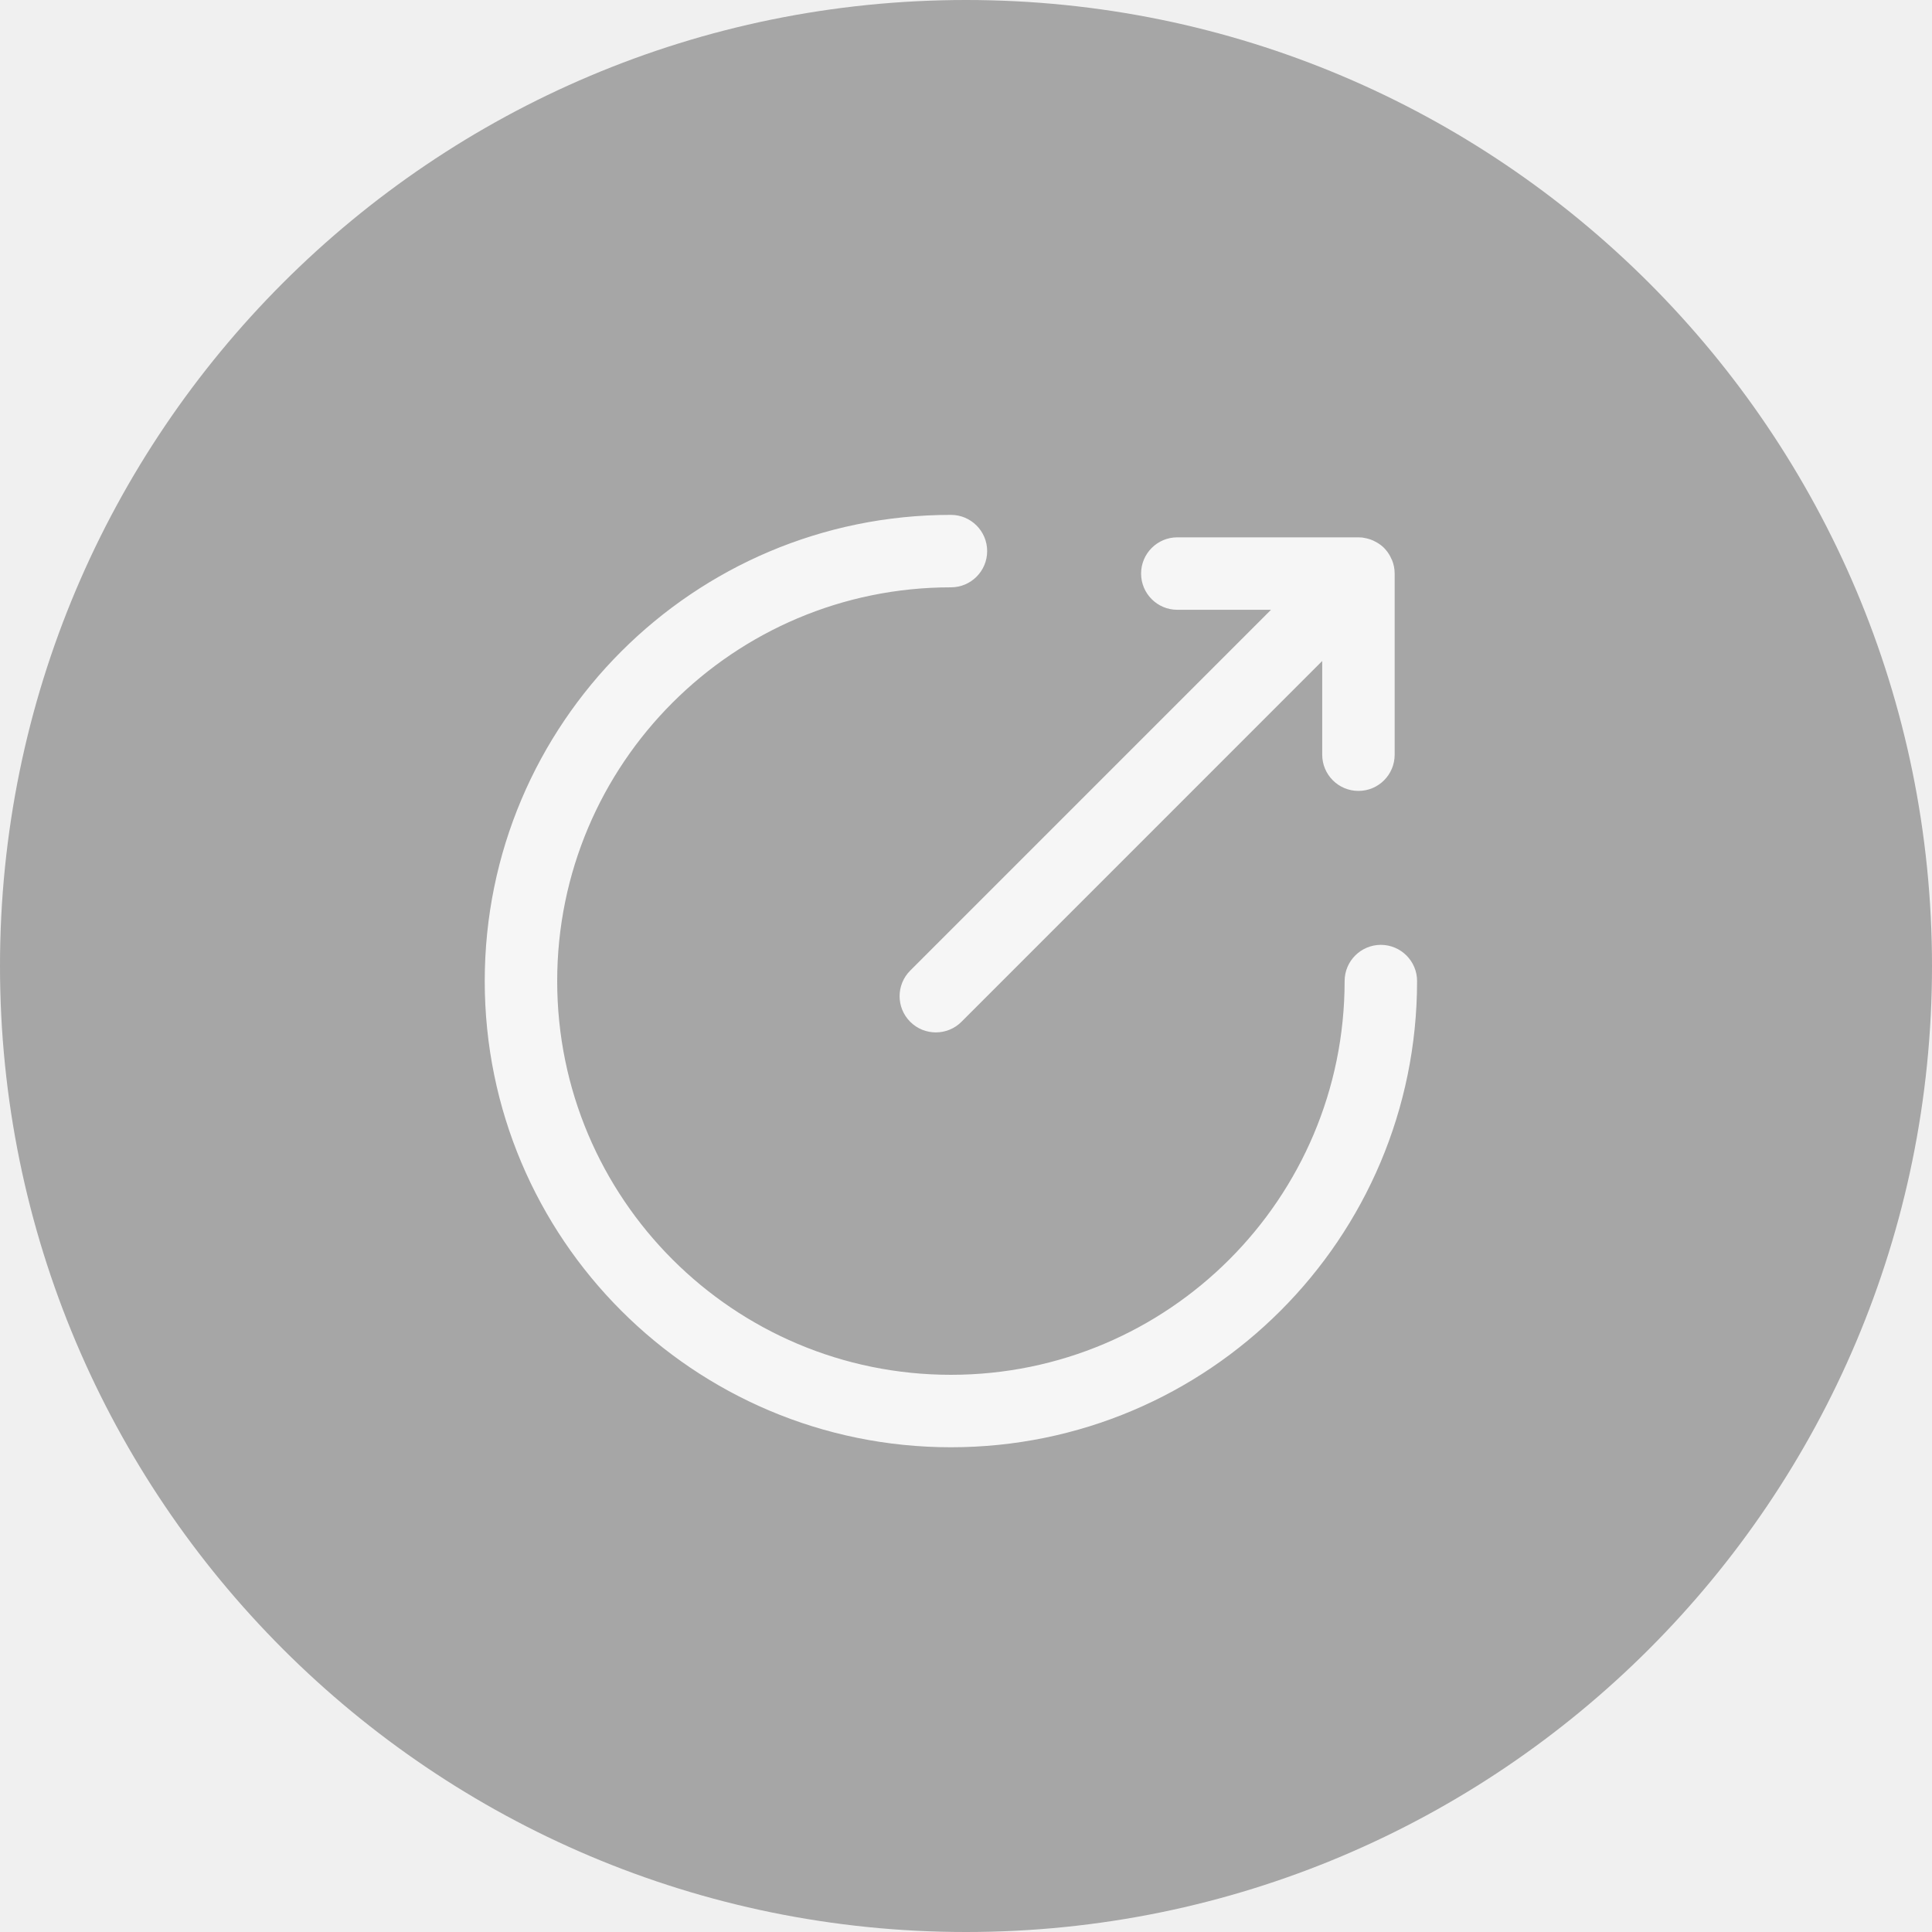
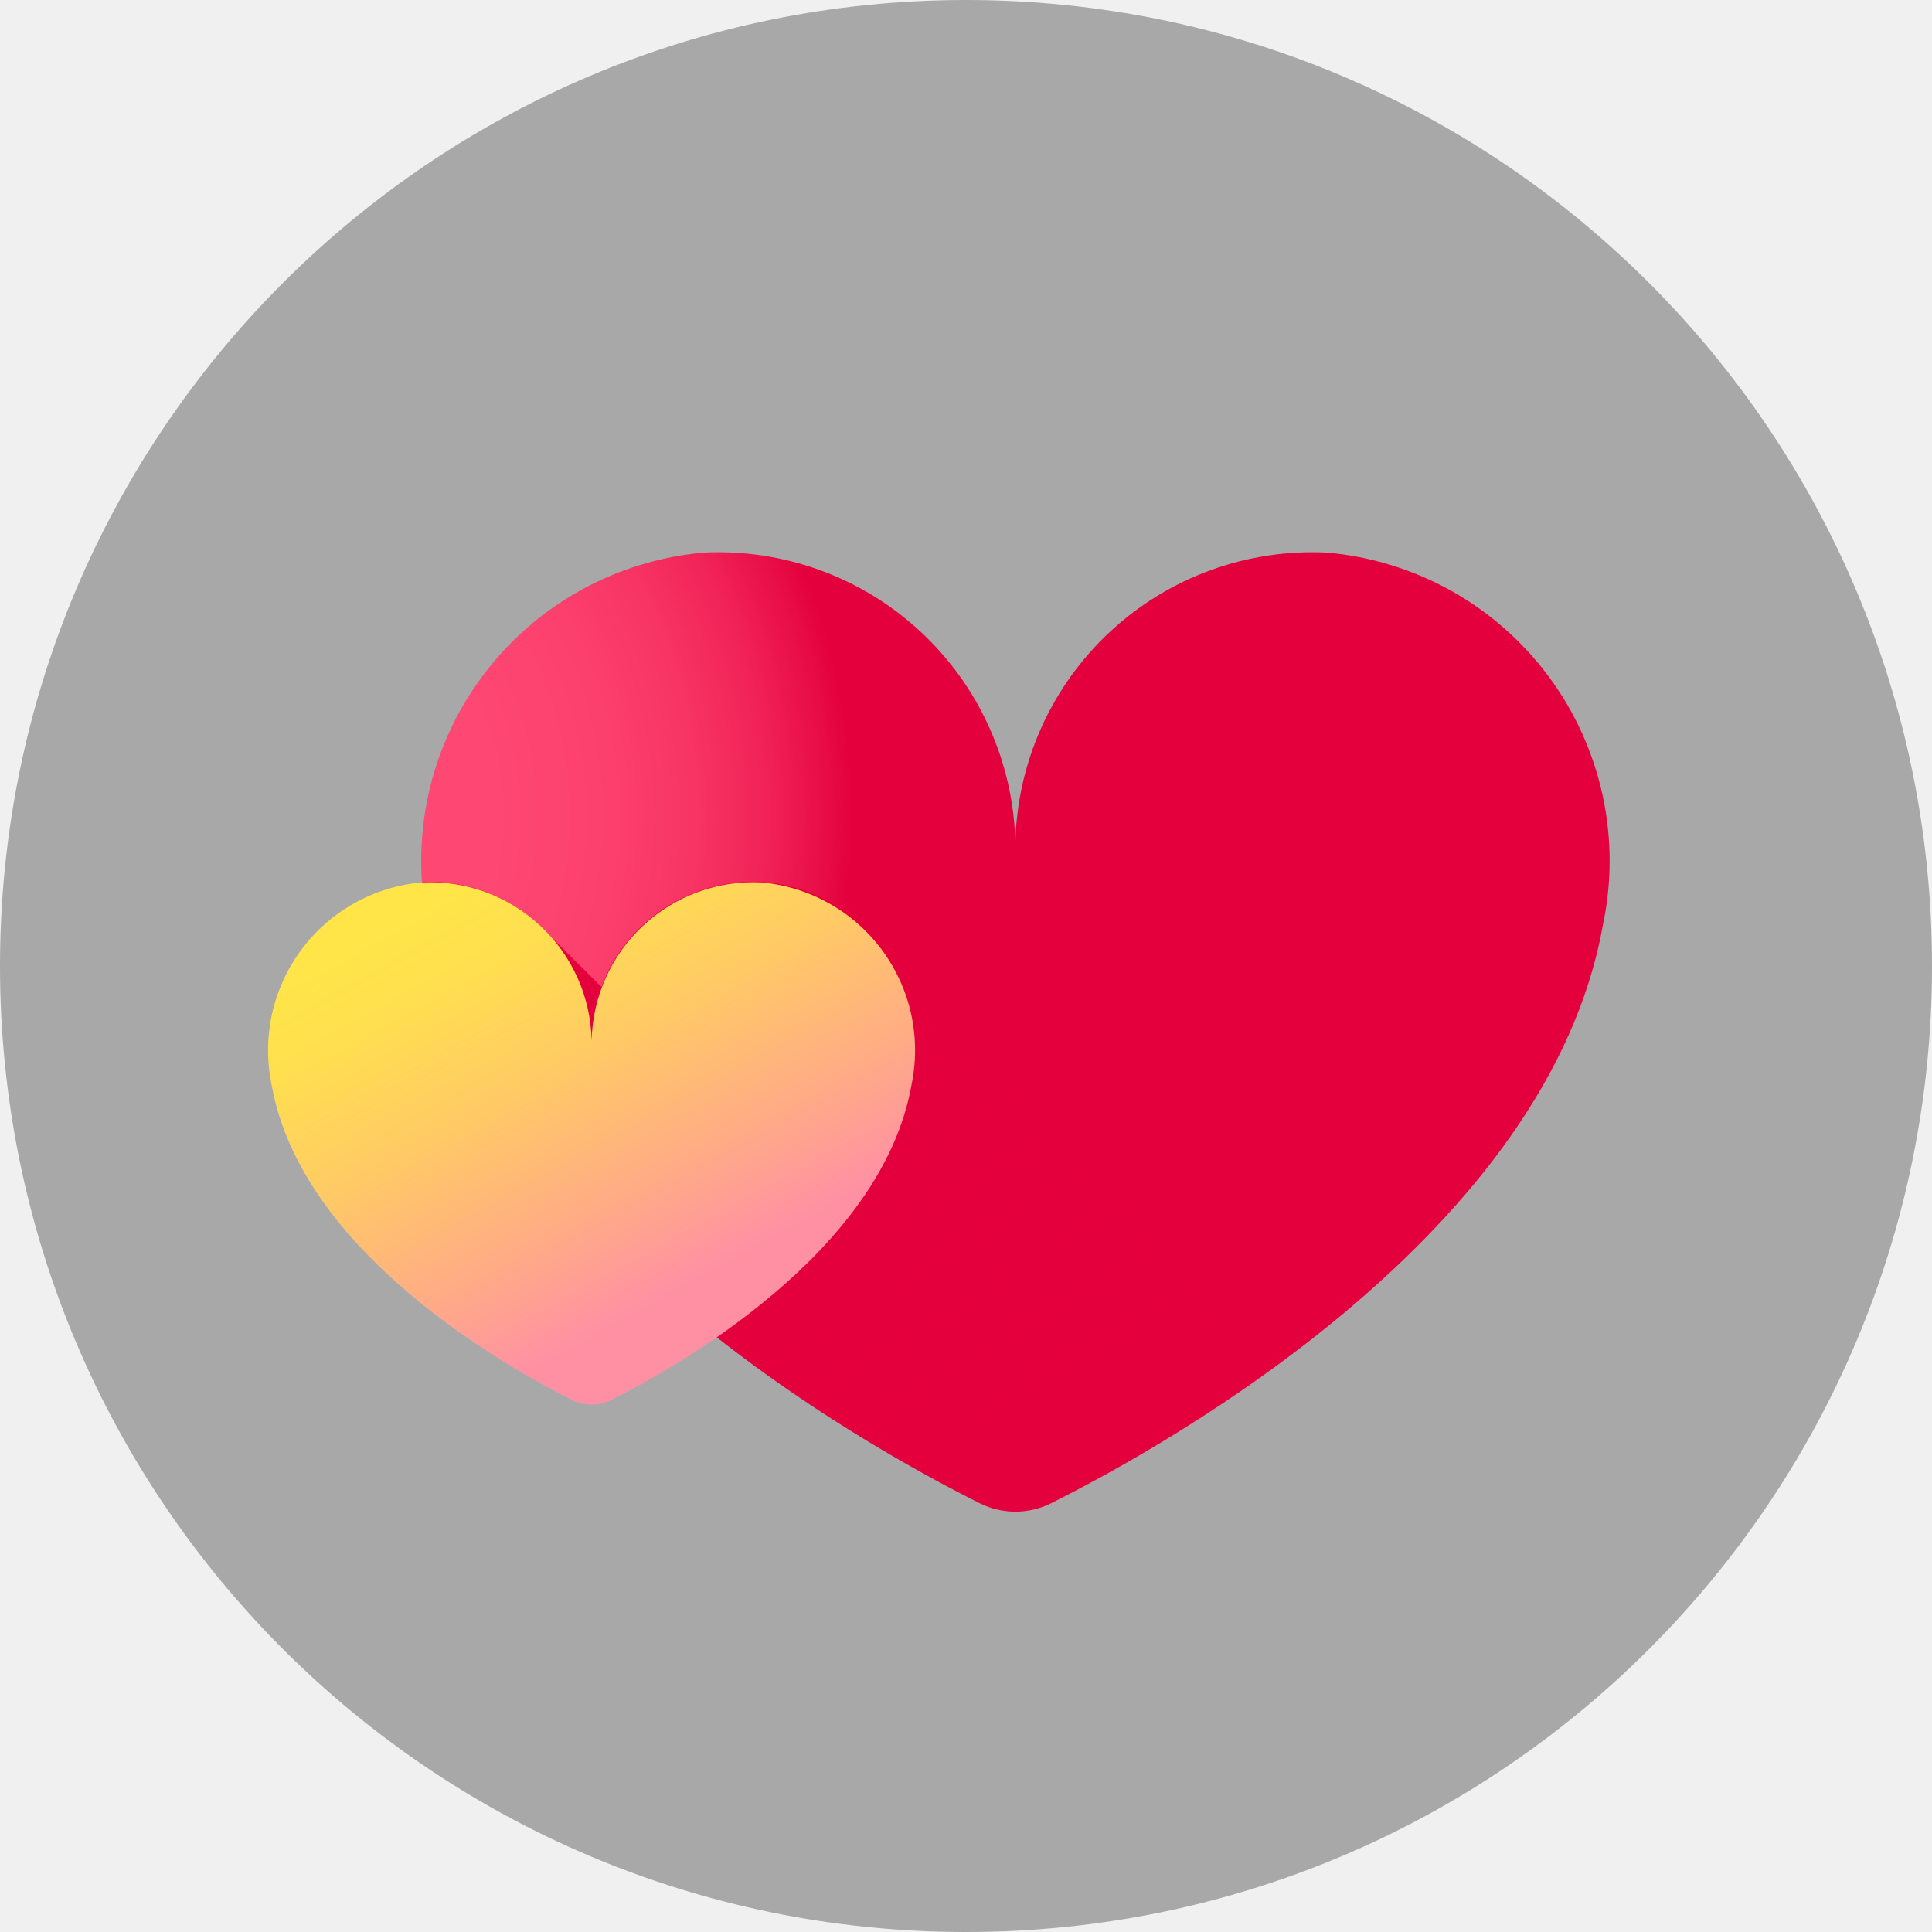
<svg xmlns="http://www.w3.org/2000/svg" width="40" height="40" viewBox="0 0 40 40" fill="none">
-   <rect width="40" height="40" rx="20" fill="black" fill-opacity="0.31" />
-   <path opacity="0.9" d="M19.688 10.66C20.102 10.66 20.438 10.996 20.438 11.41C20.438 11.824 20.102 12.16 19.688 12.16C15.186 12.16 11.536 15.81 11.536 20.312C11.536 24.815 15.186 28.464 19.688 28.464C24.19 28.464 27.839 24.814 27.839 20.312C27.839 19.898 28.175 19.563 28.589 19.562C29.003 19.563 29.339 19.898 29.339 20.312C29.339 25.643 25.018 29.964 19.688 29.964C14.357 29.964 10.036 25.643 10.036 20.312C10.036 14.982 14.357 10.66 19.688 10.66ZM28.203 11.129C28.214 11.13 28.225 11.133 28.236 11.135C28.258 11.138 28.28 11.143 28.302 11.148C28.326 11.154 28.35 11.161 28.373 11.169C28.393 11.176 28.413 11.184 28.433 11.193C28.459 11.205 28.485 11.219 28.509 11.233C28.528 11.245 28.547 11.255 28.565 11.269C28.573 11.274 28.581 11.28 28.589 11.286C28.612 11.304 28.635 11.324 28.656 11.345C28.663 11.352 28.669 11.359 28.675 11.366C28.678 11.369 28.681 11.373 28.684 11.376C28.711 11.406 28.734 11.437 28.755 11.47C28.774 11.499 28.789 11.53 28.803 11.562C28.808 11.573 28.815 11.583 28.82 11.595C28.855 11.681 28.875 11.776 28.875 11.875V15.625C28.875 16.039 28.54 16.375 28.125 16.375C27.711 16.375 27.375 16.039 27.375 15.625V13.685L19.906 21.155C19.613 21.448 19.138 21.448 18.845 21.155C18.552 20.862 18.552 20.388 18.845 20.095L26.315 12.625H24.375C23.961 12.625 23.625 12.289 23.625 11.875C23.625 11.461 23.961 11.125 24.375 11.125H28.125L28.203 11.129Z" fill="white" />
+   <path d="M20 40C31.046 40 40 31.046 40 20C40 8.954 31.046 0 20 0C8.954 0 0 8.954 0 20C0 31.046 8.954 40 20 40Z" fill="black" fill-opacity="0.3" />
+   <path d="M27.478 11.441C26.657 11.4 25.835 11.524 25.063 11.806C24.291 12.087 23.583 12.521 22.981 13.081C22.379 13.641 21.895 14.316 21.559 15.066C21.222 15.816 21.04 16.626 21.022 17.448C21.022 17.456 21.022 17.456 21.022 17.448C21.003 16.626 20.821 15.816 20.484 15.066C20.148 14.316 19.664 13.641 19.062 13.081C18.461 12.521 17.753 12.087 16.98 11.806C16.208 11.524 15.387 11.4 14.566 11.441C13.662 11.521 12.786 11.792 11.995 12.235C11.203 12.679 10.515 13.285 9.976 14.015C9.437 14.744 9.058 15.579 8.866 16.466C8.674 17.352 8.672 18.27 8.86 19.157C9.993 25.512 17.814 29.887 20.28 31.121C20.511 31.237 20.765 31.297 21.023 31.297C21.281 31.297 21.535 31.237 21.766 31.121C24.231 29.887 32.051 25.512 33.185 19.157C33.374 18.269 33.372 17.352 33.18 16.465C32.987 15.579 32.609 14.743 32.069 14.014C31.53 13.284 30.841 12.678 30.05 12.234C29.258 11.791 28.381 11.521 27.478 11.441Z" fill="url(#paint0_radial_1443_42662)" />
+   <path d="M8.932 19.516C8.946 19.577 8.96 19.64 8.975 19.702L9 19.801C9.014 19.86 9.029 19.918 9.045 19.976L9.073 20.073C9.091 20.136 9.109 20.199 9.129 20.262L9.153 20.34C9.18 20.427 9.209 20.513 9.239 20.6L9.259 20.659C9.283 20.726 9.307 20.793 9.332 20.86L9.37 20.956C9.391 21.01 9.413 21.064 9.434 21.118L9.477 21.222C9.499 21.273 9.522 21.326 9.545 21.377L9.589 21.478C9.614 21.535 9.642 21.592 9.668 21.648L9.706 21.729C9.744 21.806 9.782 21.885 9.82 21.967L9.872 22.065L9.948 22.209L10.011 22.324L10.082 22.451L10.149 22.565L10.221 22.685L10.293 22.799L10.365 22.913C10.415 22.99 10.465 23.068 10.516 23.149L10.576 23.24L10.668 23.377L10.729 23.467L10.826 23.605L10.884 23.686L10.988 23.829L11.036 23.893C11.174 24.077 11.316 24.259 11.463 24.437L11.604 24.607L11.633 24.641L11.776 24.808L11.8 24.836C12.125 25.208 12.466 25.568 12.816 25.913L12.825 25.923C15.037 28.01 17.546 29.758 20.269 31.111C20.5 31.227 20.754 31.287 21.012 31.287C21.27 31.287 21.524 31.227 21.755 31.111C23.492 30.238 25.149 29.214 26.708 28.052L17.98 19.323C17.698 19.007 17.357 18.751 16.975 18.569C16.593 18.386 16.179 18.282 15.756 18.262C15.046 18.226 14.344 18.418 13.749 18.808C13.155 19.198 12.701 19.768 12.452 20.433L11.376 19.363C11.046 18.997 10.639 18.708 10.185 18.518C9.73 18.328 9.239 18.24 8.747 18.262C8.747 18.329 8.755 18.398 8.76 18.465C8.76 18.485 8.76 18.504 8.76 18.525C8.763 18.574 8.768 18.622 8.773 18.67C8.773 18.693 8.776 18.716 8.781 18.739C8.787 18.787 8.793 18.834 8.8 18.881C8.8 18.902 8.8 18.924 8.809 18.944C8.819 19.012 8.829 19.079 8.842 19.148C8.858 19.239 8.876 19.331 8.896 19.421C8.901 19.451 8.908 19.479 8.915 19.508L8.932 19.516Z" fill="url(#paint1_linear_1443_42662)" />
+   <path d="M15.765 18.27C15.318 18.247 14.87 18.315 14.45 18.468C14.029 18.622 13.644 18.858 13.316 19.163C12.988 19.468 12.725 19.835 12.542 20.244C12.358 20.652 12.259 21.093 12.249 21.541C12.239 21.093 12.14 20.652 11.957 20.244C11.773 19.835 11.51 19.468 11.182 19.163C10.855 18.858 10.469 18.622 10.049 18.468C9.628 18.315 9.181 18.247 8.734 18.27C8.242 18.313 7.764 18.46 7.333 18.702C6.902 18.943 6.528 19.273 6.234 19.671C5.94 20.068 5.734 20.523 5.629 21.006C5.525 21.488 5.524 21.988 5.626 22.471C6.242 25.931 10.502 28.313 11.843 28.985C11.969 29.048 12.107 29.081 12.248 29.081C12.389 29.081 12.527 29.048 12.653 28.985C13.995 28.313 18.253 25.931 18.87 22.471C18.972 21.988 18.971 21.489 18.867 21.006C18.762 20.523 18.556 20.069 18.263 19.672C17.969 19.274 17.595 18.944 17.164 18.703C16.733 18.461 16.256 18.313 15.765 18.27Z" fill="url(#paint2_linear_1443_42662)" />
+   <defs>
+     <radialGradient id="paint0_radial_1443_42662" cx="0" cy="0" r="1" gradientUnits="userSpaceOnUse" gradientTransform="translate(4.1119 16.8762) scale(13.5157 13.4873)">
+       <stop stop-color="#FF4974" />
+       <stop offset="0.45" stop-color="#FE4773" />
+       <stop offset="0.629" stop-color="#FC406D" />
+       <stop offset="0.761" stop-color="#F73464" />
+       <stop offset="0.868" stop-color="#F12257" />
+       <stop offset="0.961" stop-color="#E80C46" />
+       <stop offset="1" stop-color="#E4003D" />
+     </radialGradient>
+     <linearGradient id="paint1_linear_1443_42662" x1="21.715" y1="29.137" x2="17.669" y2="20.74" gradientUnits="userSpaceOnUse">
+       <stop stop-color="#E4003D" stop-opacity="0" />
+       <stop offset="1" stop-color="#E4003D" />
+     </linearGradient>
+     <linearGradient id="paint2_linear_1443_42662" x1="9.314" y1="18.547" x2="13.87" y2="26.816" gradientUnits="userSpaceOnUse">
+       <stop stop-color="#FFE548" />
+       <stop offset="0.176" stop-color="#FFDE50" />
+       <stop offset="0.445" stop-color="#FFCA65" />
+       <stop offset="0.771" stop-color="#FFAA87" />
+       <stop offset="1" stop-color="#FF90A4" />
+     </linearGradient>
+   </defs>
</svg>
